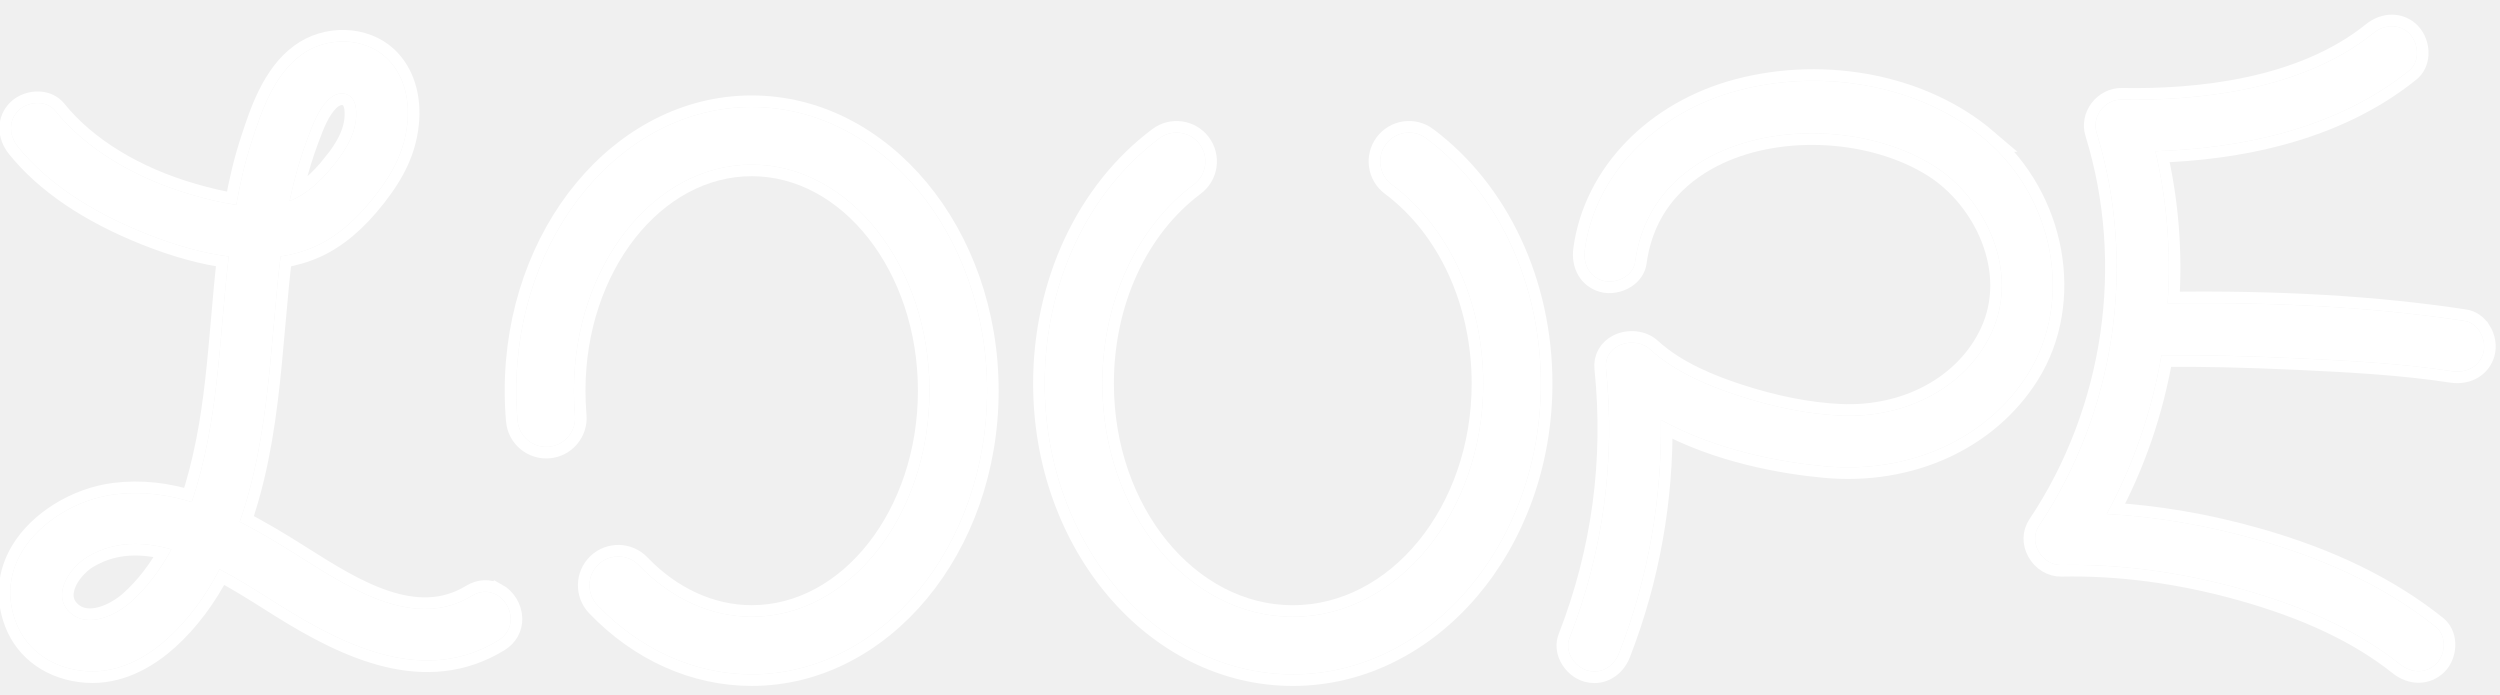
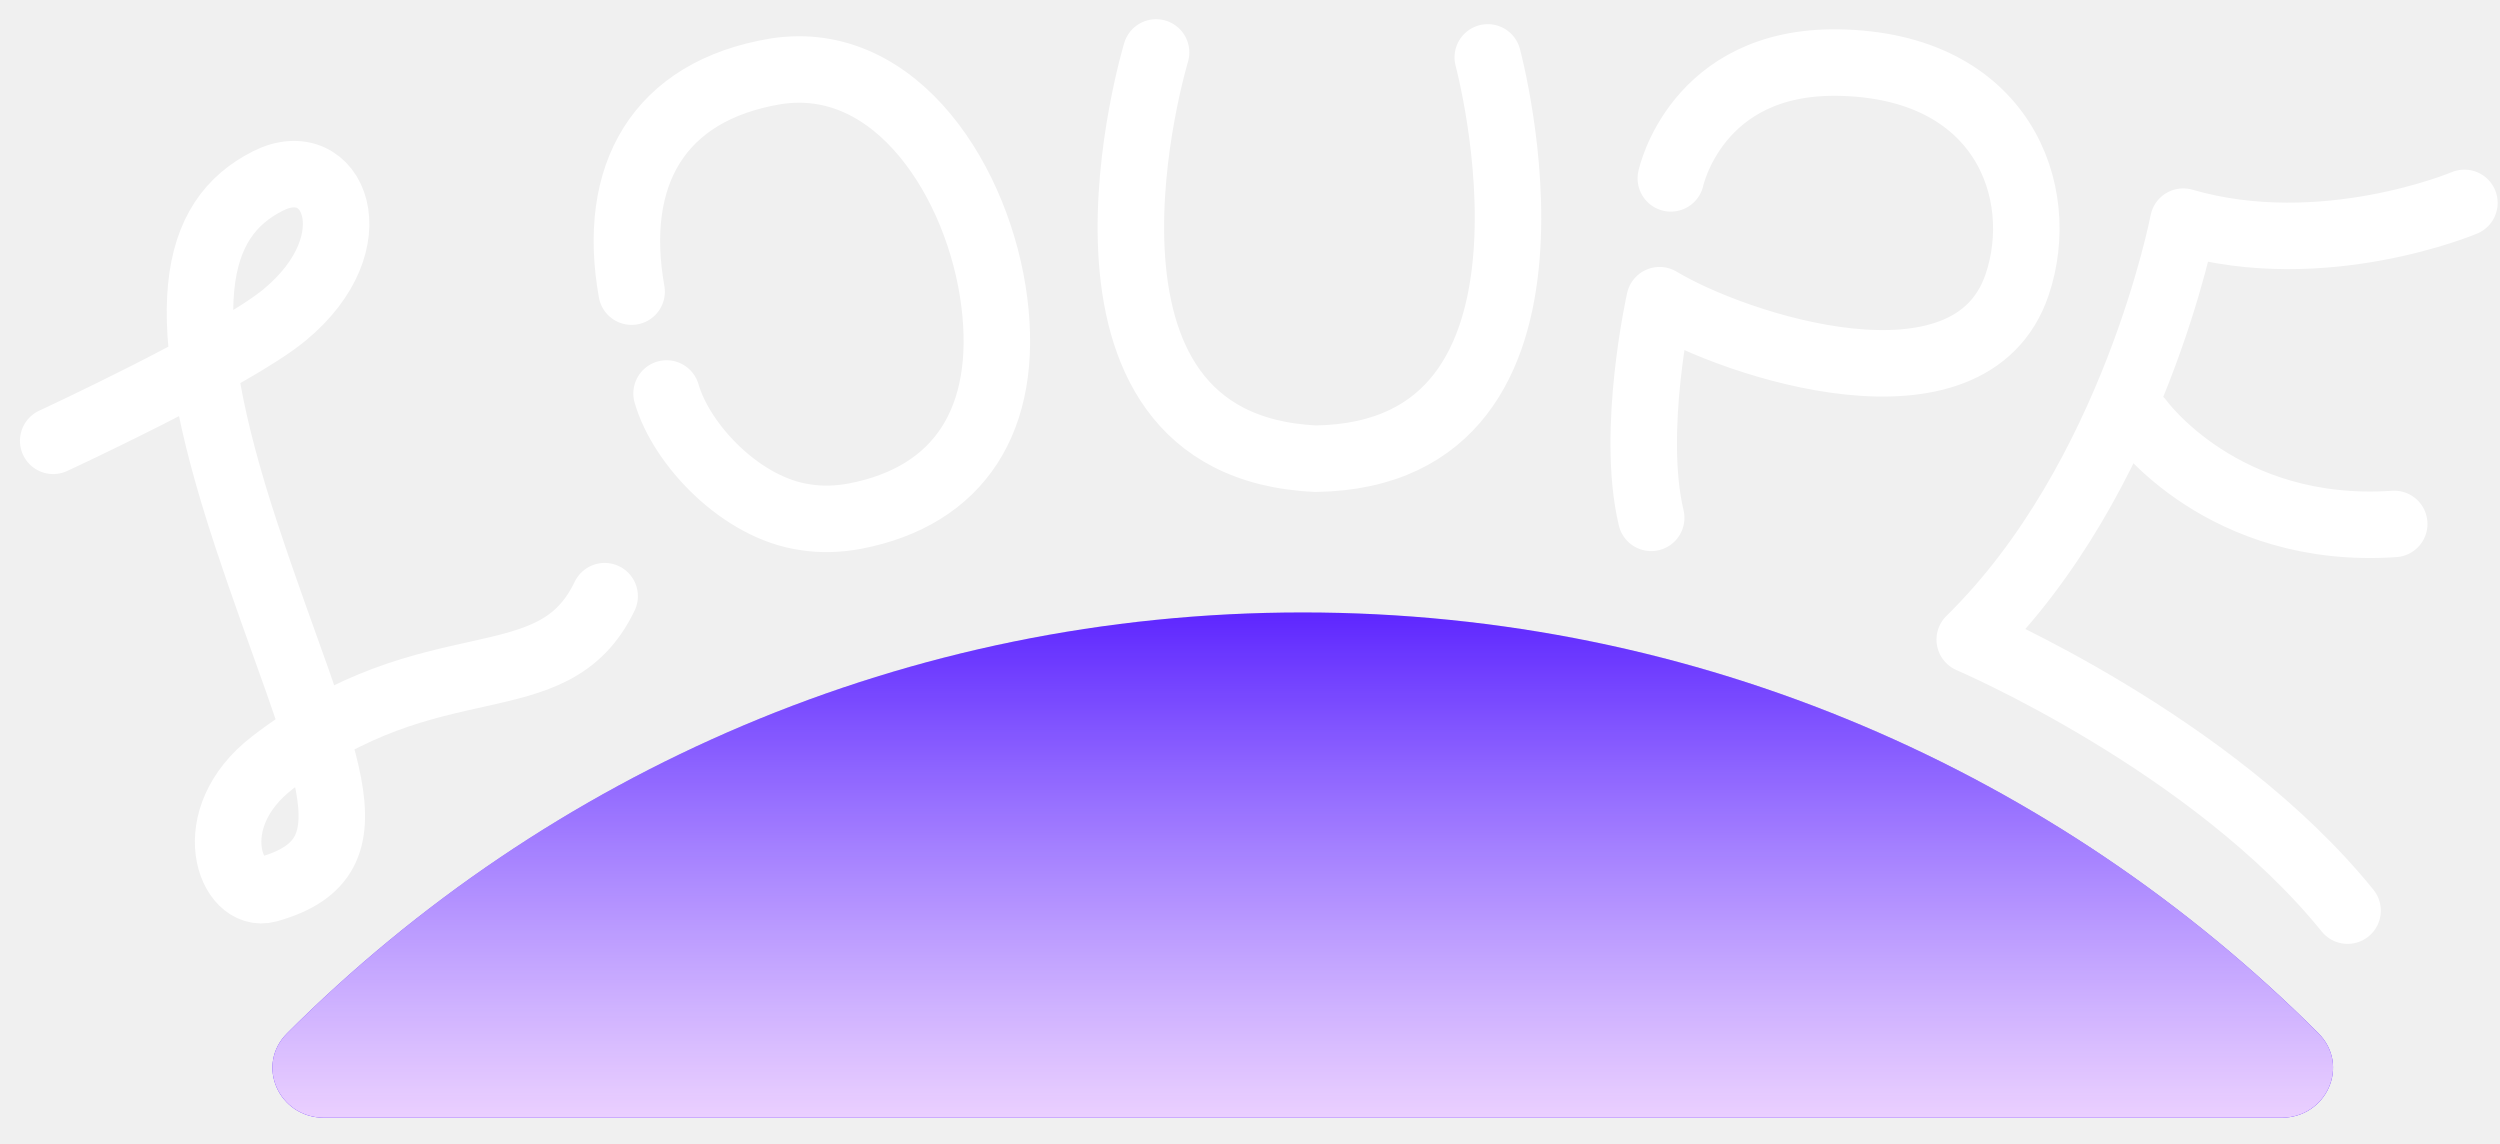
- <svg xmlns="http://www.w3.org/2000/svg" width="108" height="30" viewBox="0 0 108 30" fill="none">
-   <mask id="path-1-outside-1_2117_34" maskUnits="userSpaceOnUse" x="-0.556" y="0.133" width="109" height="30" fill="black">
-     <rect fill="white" x="-0.556" y="0.133" width="109" height="30" />
-     <path d="M61.615 5.976C61.349 5.777 61.022 5.693 60.692 5.74C60.363 5.788 60.072 5.961 59.873 6.227C59.674 6.493 59.591 6.82 59.638 7.15C59.685 7.479 59.858 7.77 60.124 7.969C62.599 9.822 64.076 13.037 64.076 16.572C64.076 22.126 60.385 26.645 55.848 26.645C51.312 26.645 47.62 22.126 47.62 16.572C47.62 13.037 49.097 9.822 51.572 7.969C51.838 7.77 52.011 7.479 52.058 7.15C52.105 6.822 52.022 6.493 51.823 6.227C51.412 5.677 50.631 5.565 50.081 5.977C46.982 8.296 45.131 12.258 45.131 16.572C45.131 23.498 49.939 29.133 55.848 29.133C61.757 29.133 66.565 23.498 66.565 16.572C66.565 12.257 64.715 8.296 61.615 5.977V5.976Z" />
-     <path d="M107.116 14.308C106.958 14.062 106.729 13.904 106.473 13.865C102.687 13.288 98.48 13.039 93.641 13.105C93.792 10.909 93.62 8.689 93.112 6.532C96.549 6.425 100.826 5.669 104.073 3.05C104.274 2.887 104.395 2.641 104.411 2.355C104.431 2.023 104.307 1.678 104.089 1.454C103.676 1.032 103.03 1.026 102.519 1.439C99.45 3.914 94.918 4.362 91.653 4.301C91.309 4.298 90.973 4.464 90.754 4.755C90.537 5.045 90.469 5.397 90.57 5.724C92.325 11.405 91.395 17.757 88.084 22.714C87.87 23.035 87.86 23.443 88.058 23.804C88.266 24.185 88.647 24.416 89.05 24.409C91.554 24.358 94.152 24.704 96.77 25.431C99.677 26.239 101.936 27.307 103.676 28.694C103.93 28.895 104.211 28.996 104.483 28.996C104.756 28.996 105.028 28.89 105.242 28.681C105.46 28.467 105.586 28.127 105.568 27.792C105.553 27.498 105.433 27.246 105.229 27.083C103.172 25.442 100.661 24.213 97.553 23.325C95.353 22.697 93.161 22.321 91.009 22.204C92.173 20.065 92.965 17.741 93.374 15.351C95.082 15.331 96.936 15.372 99.272 15.48C101.638 15.59 103.772 15.707 105.922 16.035C106.001 16.047 106.078 16.052 106.154 16.052C106.698 16.052 107.135 15.749 107.278 15.25C107.362 14.955 107.301 14.594 107.119 14.309L107.116 14.308Z" />
-     <path d="M85.797 6.057C83.1 3.753 78.909 2.907 75.116 3.901C71.517 4.845 68.906 7.543 68.466 10.775C68.376 11.435 68.685 11.966 69.251 12.128C69.546 12.212 69.92 12.146 70.205 11.961C70.448 11.802 70.601 11.575 70.636 11.323C71.001 8.633 72.781 7.273 74.209 6.605C77.015 5.293 80.942 5.531 83.547 7.168C85.732 8.541 87.299 11.7 86.018 14.41C84.938 16.698 82.375 18.088 79.489 17.952C78.111 17.887 76.618 17.592 75.048 17.075C73.974 16.721 72.415 16.131 71.284 15.091C70.942 14.777 70.368 14.712 69.921 14.936C69.54 15.128 69.335 15.491 69.379 15.908C69.79 19.904 69.26 23.828 67.801 27.572C67.707 27.815 67.725 28.09 67.854 28.348C68 28.645 68.278 28.883 68.576 28.967C68.677 28.996 68.778 29.009 68.876 29.009C69.335 29.009 69.754 28.707 69.949 28.203C71.193 25.007 71.805 21.567 71.751 18.136C74.234 19.512 77.105 19.983 78.825 20.143C82.496 20.486 85.866 18.951 87.62 16.138C89.563 13.021 88.762 8.593 85.796 6.057H85.797Z" />
-     <path d="M32.472 4.623C26.864 4.623 22.303 10.12 22.303 16.878C22.303 17.308 22.321 17.742 22.359 18.168C22.387 18.499 22.544 18.8 22.799 19.014C23.054 19.228 23.377 19.329 23.706 19.3C24.037 19.272 24.337 19.116 24.551 18.861C24.765 18.607 24.867 18.284 24.838 17.953C24.807 17.598 24.793 17.236 24.793 16.878C24.793 11.493 28.238 7.112 32.473 7.112C36.709 7.112 40.154 11.493 40.154 16.878C40.154 22.263 36.709 26.644 32.473 26.644C30.706 26.644 28.978 25.855 27.608 24.424C27.134 23.929 26.344 23.911 25.849 24.386C25.354 24.86 25.336 25.65 25.81 26.145C27.654 28.072 30.021 29.132 32.473 29.132C38.081 29.132 42.642 23.635 42.642 16.878C42.642 10.12 38.081 4.623 32.473 4.623H32.472Z" />
-     <path d="M21.439 25.688C21.109 25.509 20.737 25.525 20.393 25.735C17.971 27.217 15.257 25.506 13.077 24.13L12.912 24.026C12.062 23.491 11.215 22.977 10.357 22.543C10.569 21.934 10.757 21.288 10.921 20.607C11.437 18.462 11.634 16.237 11.823 14.084C11.874 13.501 11.928 12.897 11.986 12.305C12.023 11.928 12.067 11.516 12.122 11.078C12.65 10.998 13.143 10.857 13.6 10.653C14.512 10.247 15.358 9.534 16.189 8.477C17.052 7.376 17.472 6.447 17.593 5.371C17.723 4.203 17.396 3.156 16.694 2.499C15.74 1.606 14.116 1.554 12.999 2.38C11.806 3.262 11.278 4.872 10.894 6.048C10.616 6.893 10.395 7.792 10.206 8.85C9.571 8.762 8.934 8.6 8.345 8.431C5.815 7.706 3.699 6.414 2.39 4.791C2.227 4.59 1.981 4.469 1.696 4.453C1.364 4.434 1.019 4.556 0.795 4.775C0.374 5.188 0.367 5.834 0.78 6.345C2.001 7.858 3.862 9.121 6.311 10.098C7.603 10.613 8.793 10.94 9.88 11.08C9.77 12.011 9.688 12.951 9.61 13.867C9.461 15.568 9.31 17.327 8.976 19.029C8.786 20.001 8.556 20.885 8.284 21.687C7.213 21.358 6.111 21.214 4.952 21.358C3.321 21.562 1.714 22.554 0.952 23.826C0.379 24.785 0.289 25.846 0.693 26.895C1.16 28.106 2.29 28.891 3.716 28.995C3.808 29.002 3.9 29.005 3.991 29.005C5.367 29.005 6.504 28.249 7.233 27.591C8.106 26.802 8.859 25.799 9.485 24.591C10.276 25.006 11.029 25.482 11.707 25.91C11.858 26.004 12.005 26.098 12.148 26.187C15.032 27.991 18.402 29.578 21.532 27.663C21.879 27.45 22.073 27.105 22.063 26.717C22.052 26.297 21.802 25.882 21.441 25.686L21.439 25.688ZM14.452 7.084C13.809 7.899 13.182 8.419 12.511 8.686C12.563 8.436 12.621 8.184 12.683 7.934C12.85 7.265 13.045 6.628 13.265 6.04L13.296 5.958C13.509 5.386 13.752 4.738 14.166 4.326C14.356 4.137 14.573 4.036 14.776 4.036C14.84 4.036 14.902 4.046 14.963 4.067C15.19 4.147 15.341 4.369 15.375 4.679C15.485 5.639 14.941 6.468 14.453 7.086L14.452 7.084ZM5.662 25.997C5.013 26.58 3.769 27.18 3.003 26.442C2.755 26.203 2.648 25.912 2.687 25.577C2.756 24.964 3.286 24.349 3.773 24.058C4.435 23.663 5.131 23.498 5.841 23.498C6.358 23.498 6.882 23.585 7.405 23.732C6.911 24.643 6.331 25.395 5.662 25.997Z" />
-   </mask>
-   <path d="M61.615 5.976C61.349 5.777 61.022 5.693 60.692 5.74C60.363 5.788 60.072 5.961 59.873 6.227C59.674 6.493 59.591 6.82 59.638 7.15C59.685 7.479 59.858 7.77 60.124 7.969C62.599 9.822 64.076 13.037 64.076 16.572C64.076 22.126 60.385 26.645 55.848 26.645C51.312 26.645 47.62 22.126 47.62 16.572C47.62 13.037 49.097 9.822 51.572 7.969C51.838 7.77 52.011 7.479 52.058 7.15C52.105 6.822 52.022 6.493 51.823 6.227C51.412 5.677 50.631 5.565 50.081 5.977C46.982 8.296 45.131 12.258 45.131 16.572C45.131 23.498 49.939 29.133 55.848 29.133C61.757 29.133 66.565 23.498 66.565 16.572C66.565 12.257 64.715 8.296 61.615 5.977V5.976Z" fill="white" />
-   <path d="M107.116 14.308C106.958 14.062 106.729 13.904 106.473 13.865C102.687 13.288 98.48 13.039 93.641 13.105C93.792 10.909 93.62 8.689 93.112 6.532C96.549 6.425 100.826 5.669 104.073 3.05C104.274 2.887 104.395 2.641 104.411 2.355C104.431 2.023 104.307 1.678 104.089 1.454C103.676 1.032 103.03 1.026 102.519 1.439C99.45 3.914 94.918 4.362 91.653 4.301C91.309 4.298 90.973 4.464 90.754 4.755C90.537 5.045 90.469 5.397 90.57 5.724C92.325 11.405 91.395 17.757 88.084 22.714C87.87 23.035 87.86 23.443 88.058 23.804C88.266 24.185 88.647 24.416 89.05 24.409C91.554 24.358 94.152 24.704 96.77 25.431C99.677 26.239 101.936 27.307 103.676 28.694C103.93 28.895 104.211 28.996 104.483 28.996C104.756 28.996 105.028 28.89 105.242 28.681C105.46 28.467 105.586 28.127 105.568 27.792C105.553 27.498 105.433 27.246 105.229 27.083C103.172 25.442 100.661 24.213 97.553 23.325C95.353 22.697 93.161 22.321 91.009 22.204C92.173 20.065 92.965 17.741 93.374 15.351C95.082 15.331 96.936 15.372 99.272 15.48C101.638 15.59 103.772 15.707 105.922 16.035C106.001 16.047 106.078 16.052 106.154 16.052C106.698 16.052 107.135 15.749 107.278 15.25C107.362 14.955 107.301 14.594 107.119 14.309L107.116 14.308Z" fill="white" />
-   <path d="M85.797 6.057C83.1 3.753 78.909 2.907 75.116 3.901C71.517 4.845 68.906 7.543 68.466 10.775C68.376 11.435 68.685 11.966 69.251 12.128C69.546 12.212 69.92 12.146 70.205 11.961C70.448 11.802 70.601 11.575 70.636 11.323C71.001 8.633 72.781 7.273 74.209 6.605C77.015 5.293 80.942 5.531 83.547 7.168C85.732 8.541 87.299 11.7 86.018 14.41C84.938 16.698 82.375 18.088 79.489 17.952C78.111 17.887 76.618 17.592 75.048 17.075C73.974 16.721 72.415 16.131 71.284 15.091C70.942 14.777 70.368 14.712 69.921 14.936C69.54 15.128 69.335 15.491 69.379 15.908C69.79 19.904 69.26 23.828 67.801 27.572C67.707 27.815 67.725 28.09 67.854 28.348C68 28.645 68.278 28.883 68.576 28.967C68.677 28.996 68.778 29.009 68.876 29.009C69.335 29.009 69.754 28.707 69.949 28.203C71.193 25.007 71.805 21.567 71.751 18.136C74.234 19.512 77.105 19.983 78.825 20.143C82.496 20.486 85.866 18.951 87.62 16.138C89.563 13.021 88.762 8.593 85.796 6.057H85.797Z" fill="white" />
-   <path d="M32.472 4.623C26.864 4.623 22.303 10.12 22.303 16.878C22.303 17.308 22.321 17.742 22.359 18.168C22.387 18.499 22.544 18.8 22.799 19.014C23.054 19.228 23.377 19.329 23.706 19.3C24.037 19.272 24.337 19.116 24.551 18.861C24.765 18.607 24.867 18.284 24.838 17.953C24.807 17.598 24.793 17.236 24.793 16.878C24.793 11.493 28.238 7.112 32.473 7.112C36.709 7.112 40.154 11.493 40.154 16.878C40.154 22.263 36.709 26.644 32.473 26.644C30.706 26.644 28.978 25.855 27.608 24.424C27.134 23.929 26.344 23.911 25.849 24.386C25.354 24.86 25.336 25.65 25.81 26.145C27.654 28.072 30.021 29.132 32.473 29.132C38.081 29.132 42.642 23.635 42.642 16.878C42.642 10.12 38.081 4.623 32.473 4.623H32.472Z" fill="white" />
-   <path d="M21.439 25.688C21.109 25.509 20.737 25.525 20.393 25.735C17.971 27.217 15.257 25.506 13.077 24.13L12.912 24.026C12.062 23.491 11.215 22.977 10.357 22.543C10.569 21.934 10.757 21.288 10.921 20.607C11.437 18.462 11.634 16.237 11.823 14.084C11.874 13.501 11.928 12.897 11.986 12.305C12.023 11.928 12.067 11.516 12.122 11.078C12.65 10.998 13.143 10.857 13.6 10.653C14.512 10.247 15.358 9.534 16.189 8.477C17.052 7.376 17.472 6.447 17.593 5.371C17.723 4.203 17.396 3.156 16.694 2.499C15.74 1.606 14.116 1.554 12.999 2.38C11.806 3.262 11.278 4.872 10.894 6.048C10.616 6.893 10.395 7.792 10.206 8.85C9.571 8.762 8.934 8.6 8.345 8.431C5.815 7.706 3.699 6.414 2.39 4.791C2.227 4.59 1.981 4.469 1.696 4.453C1.364 4.434 1.019 4.556 0.795 4.775C0.374 5.188 0.367 5.834 0.78 6.345C2.001 7.858 3.862 9.121 6.311 10.098C7.603 10.613 8.793 10.94 9.88 11.08C9.77 12.011 9.688 12.951 9.61 13.867C9.461 15.568 9.31 17.327 8.976 19.029C8.786 20.001 8.556 20.885 8.284 21.687C7.213 21.358 6.111 21.214 4.952 21.358C3.321 21.562 1.714 22.554 0.952 23.826C0.379 24.785 0.289 25.846 0.693 26.895C1.16 28.106 2.29 28.891 3.716 28.995C3.808 29.002 3.9 29.005 3.991 29.005C5.367 29.005 6.504 28.249 7.233 27.591C8.106 26.802 8.859 25.799 9.485 24.591C10.276 25.006 11.029 25.482 11.707 25.91C11.858 26.004 12.005 26.098 12.148 26.187C15.032 27.991 18.402 29.578 21.532 27.663C21.879 27.45 22.073 27.105 22.063 26.717C22.052 26.297 21.802 25.882 21.441 25.686L21.439 25.688ZM14.452 7.084C13.809 7.899 13.182 8.419 12.511 8.686C12.563 8.436 12.621 8.184 12.683 7.934C12.85 7.265 13.045 6.628 13.265 6.04L13.296 5.958C13.509 5.386 13.752 4.738 14.166 4.326C14.356 4.137 14.573 4.036 14.776 4.036C14.84 4.036 14.902 4.046 14.963 4.067C15.19 4.147 15.341 4.369 15.375 4.679C15.485 5.639 14.941 6.468 14.453 7.086L14.452 7.084ZM5.662 25.997C5.013 26.58 3.769 27.18 3.003 26.442C2.755 26.203 2.648 25.912 2.687 25.577C2.756 24.964 3.286 24.349 3.773 24.058C4.435 23.663 5.131 23.498 5.841 23.498C6.358 23.498 6.882 23.585 7.405 23.732C6.911 24.643 6.331 25.395 5.662 25.997Z" fill="white" />
-   <path d="M61.615 5.976C61.349 5.777 61.022 5.693 60.692 5.74C60.363 5.788 60.072 5.961 59.873 6.227C59.674 6.493 59.591 6.82 59.638 7.15C59.685 7.479 59.858 7.77 60.124 7.969C62.599 9.822 64.076 13.037 64.076 16.572C64.076 22.126 60.385 26.645 55.848 26.645C51.312 26.645 47.62 22.126 47.62 16.572C47.62 13.037 49.097 9.822 51.572 7.969C51.838 7.77 52.011 7.479 52.058 7.15C52.105 6.822 52.022 6.493 51.823 6.227C51.412 5.677 50.631 5.565 50.081 5.977C46.982 8.296 45.131 12.258 45.131 16.572C45.131 23.498 49.939 29.133 55.848 29.133C61.757 29.133 66.565 23.498 66.565 16.572C66.565 12.257 64.715 8.296 61.615 5.977V5.976Z" stroke="white" mask="url(#path-1-outside-1_2117_34)" />
-   <path d="M107.116 14.308C106.958 14.062 106.729 13.904 106.473 13.865C102.687 13.288 98.48 13.039 93.641 13.105C93.792 10.909 93.62 8.689 93.112 6.532C96.549 6.425 100.826 5.669 104.073 3.05C104.274 2.887 104.395 2.641 104.411 2.355C104.431 2.023 104.307 1.678 104.089 1.454C103.676 1.032 103.03 1.026 102.519 1.439C99.45 3.914 94.918 4.362 91.653 4.301C91.309 4.298 90.973 4.464 90.754 4.755C90.537 5.045 90.469 5.397 90.57 5.724C92.325 11.405 91.395 17.757 88.084 22.714C87.87 23.035 87.86 23.443 88.058 23.804C88.266 24.185 88.647 24.416 89.05 24.409C91.554 24.358 94.152 24.704 96.77 25.431C99.677 26.239 101.936 27.307 103.676 28.694C103.93 28.895 104.211 28.996 104.483 28.996C104.756 28.996 105.028 28.89 105.242 28.681C105.46 28.467 105.586 28.127 105.568 27.792C105.553 27.498 105.433 27.246 105.229 27.083C103.172 25.442 100.661 24.213 97.553 23.325C95.353 22.697 93.161 22.321 91.009 22.204C92.173 20.065 92.965 17.741 93.374 15.351C95.082 15.331 96.936 15.372 99.272 15.48C101.638 15.59 103.772 15.707 105.922 16.035C106.001 16.047 106.078 16.052 106.154 16.052C106.698 16.052 107.135 15.749 107.278 15.25C107.362 14.955 107.301 14.594 107.119 14.309L107.116 14.308Z" stroke="white" mask="url(#path-1-outside-1_2117_34)" />
-   <path d="M85.797 6.057C83.1 3.753 78.909 2.907 75.116 3.901C71.517 4.845 68.906 7.543 68.466 10.775C68.376 11.435 68.685 11.966 69.251 12.128C69.546 12.212 69.92 12.146 70.205 11.961C70.448 11.802 70.601 11.575 70.636 11.323C71.001 8.633 72.781 7.273 74.209 6.605C77.015 5.293 80.942 5.531 83.547 7.168C85.732 8.541 87.299 11.7 86.018 14.41C84.938 16.698 82.375 18.088 79.489 17.952C78.111 17.887 76.618 17.592 75.048 17.075C73.974 16.721 72.415 16.131 71.284 15.091C70.942 14.777 70.368 14.712 69.921 14.936C69.54 15.128 69.335 15.491 69.379 15.908C69.79 19.904 69.26 23.828 67.801 27.572C67.707 27.815 67.725 28.09 67.854 28.348C68 28.645 68.278 28.883 68.576 28.967C68.677 28.996 68.778 29.009 68.876 29.009C69.335 29.009 69.754 28.707 69.949 28.203C71.193 25.007 71.805 21.567 71.751 18.136C74.234 19.512 77.105 19.983 78.825 20.143C82.496 20.486 85.866 18.951 87.62 16.138C89.563 13.021 88.762 8.593 85.796 6.057H85.797Z" stroke="white" mask="url(#path-1-outside-1_2117_34)" />
-   <path d="M32.472 4.623C26.864 4.623 22.303 10.12 22.303 16.878C22.303 17.308 22.321 17.742 22.359 18.168C22.387 18.499 22.544 18.8 22.799 19.014C23.054 19.228 23.377 19.329 23.706 19.3C24.037 19.272 24.337 19.116 24.551 18.861C24.765 18.607 24.867 18.284 24.838 17.953C24.807 17.598 24.793 17.236 24.793 16.878C24.793 11.493 28.238 7.112 32.473 7.112C36.709 7.112 40.154 11.493 40.154 16.878C40.154 22.263 36.709 26.644 32.473 26.644C30.706 26.644 28.978 25.855 27.608 24.424C27.134 23.929 26.344 23.911 25.849 24.386C25.354 24.86 25.336 25.65 25.81 26.145C27.654 28.072 30.021 29.132 32.473 29.132C38.081 29.132 42.642 23.635 42.642 16.878C42.642 10.12 38.081 4.623 32.473 4.623H32.472Z" stroke="white" mask="url(#path-1-outside-1_2117_34)" />
-   <path d="M21.439 25.688C21.109 25.509 20.737 25.525 20.393 25.735C17.971 27.217 15.257 25.506 13.077 24.13L12.912 24.026C12.062 23.491 11.215 22.977 10.357 22.543C10.569 21.934 10.757 21.288 10.921 20.607C11.437 18.462 11.634 16.237 11.823 14.084C11.874 13.501 11.928 12.897 11.986 12.305C12.023 11.928 12.067 11.516 12.122 11.078C12.65 10.998 13.143 10.857 13.6 10.653C14.512 10.247 15.358 9.534 16.189 8.477C17.052 7.376 17.472 6.447 17.593 5.371C17.723 4.203 17.396 3.156 16.694 2.499C15.74 1.606 14.116 1.554 12.999 2.38C11.806 3.262 11.278 4.872 10.894 6.048C10.616 6.893 10.395 7.792 10.206 8.85C9.571 8.762 8.934 8.6 8.345 8.431C5.815 7.706 3.699 6.414 2.39 4.791C2.227 4.59 1.981 4.469 1.696 4.453C1.364 4.434 1.019 4.556 0.795 4.775C0.374 5.188 0.367 5.834 0.78 6.345C2.001 7.858 3.862 9.121 6.311 10.098C7.603 10.613 8.793 10.94 9.88 11.08C9.77 12.011 9.688 12.951 9.61 13.867C9.461 15.568 9.31 17.327 8.976 19.029C8.786 20.001 8.556 20.885 8.284 21.687C7.213 21.358 6.111 21.214 4.952 21.358C3.321 21.562 1.714 22.554 0.952 23.826C0.379 24.785 0.289 25.846 0.693 26.895C1.16 28.106 2.29 28.891 3.716 28.995C3.808 29.002 3.9 29.005 3.991 29.005C5.367 29.005 6.504 28.249 7.233 27.591C8.106 26.802 8.859 25.799 9.485 24.591C10.276 25.006 11.029 25.482 11.707 25.91C11.858 26.004 12.005 26.098 12.148 26.187C15.032 27.991 18.402 29.578 21.532 27.663C21.879 27.45 22.073 27.105 22.063 26.717C22.052 26.297 21.802 25.882 21.441 25.686L21.439 25.688ZM14.452 7.084C13.809 7.899 13.182 8.419 12.511 8.686C12.563 8.436 12.621 8.184 12.683 7.934C12.85 7.265 13.045 6.628 13.265 6.04L13.296 5.958C13.509 5.386 13.752 4.738 14.166 4.326C14.356 4.137 14.573 4.036 14.776 4.036C14.84 4.036 14.902 4.046 14.963 4.067C15.19 4.147 15.341 4.369 15.375 4.679C15.485 5.639 14.941 6.468 14.453 7.086L14.452 7.084ZM5.662 25.997C5.013 26.58 3.769 27.18 3.003 26.442C2.755 26.203 2.648 25.912 2.687 25.577C2.756 24.964 3.286 24.349 3.773 24.058C4.435 23.663 5.131 23.498 5.841 23.498C6.358 23.498 6.882 23.585 7.405 23.732C6.911 24.643 6.331 25.395 5.662 25.997Z" stroke="white" mask="url(#path-1-outside-1_2117_34)" />
+ <svg xmlns="http://www.w3.org/2000/svg" width="94" height="43" viewBox="0 0 94 43" fill="none">
+   <path d="M2 16.575C2 16.575 8.745 13.455 10.697 11.844C14.054 9.073 12.533 5.569 10.079 6.803C7.262 8.219 6.461 11.63 9.255 20.091C12.05 28.553 14.437 32.219 10.077 33.437C8.661 33.833 7.494 30.794 10.248 28.673C16.284 24.026 20.78 26.495 22.735 22.416M55.94 2.158C55.94 2.158 59.971 17.081 49.478 17.247C38.995 16.768 43.469 1.972 43.469 1.972M23.749 10.966C22.968 6.589 24.75 3.42 29.162 2.683C33.734 1.963 36.829 6.914 37.387 11.364C37.937 15.748 36.088 18.658 32.136 19.409C31.531 19.521 30.892 19.547 30.285 19.448C27.897 19.12 25.627 16.747 25.063 14.795M62.823 6.707C62.823 6.707 63.762 2.273 69.107 2.353C75.297 2.445 77.022 7.225 75.843 10.707C74.078 15.913 65.245 13.002 62.4 11.287C62.4 11.287 61.303 16.191 62.085 19.471M92.662 7.628C92.662 7.628 87.362 9.865 82.09 8.334C82.09 8.334 80.238 17.998 74.062 24.049C74.062 24.049 83.181 27.942 88.269 34.24M80.462 15.812C80.462 15.812 83.574 20.142 90.023 19.7" stroke="white" stroke-width="2.5" stroke-linecap="round" stroke-linejoin="round" />
+   <path d="M87.169 38.847C88.376 40.053 87.481 42.028 85.775 42.028H12.192C10.486 42.028 9.591 40.053 10.798 38.847C20.57 29.073 34.071 23.028 48.983 23.028C63.896 23.028 77.397 29.073 87.169 38.847Z" fill="#4C0EFF" />
+   <path d="M87.169 38.847C88.376 40.053 87.481 42.028 85.775 42.028H12.192C10.486 42.028 9.591 40.053 10.798 38.847C20.57 29.073 34.071 23.028 48.983 23.028C63.896 23.028 77.397 29.073 87.169 38.847Z" fill="url(#paint0_linear_1478_1012)" />
+   <defs>
+     <linearGradient id="paint0_linear_1478_1012" x1="48.983" y1="23.028" x2="48.983" y2="41.956" gradientUnits="userSpaceOnUse">
+       <stop stop-color="white" stop-opacity="0.1" />
+       <stop offset="1" stop-color="#EACFFF" />
+     </linearGradient>
+   </defs>
</svg>
